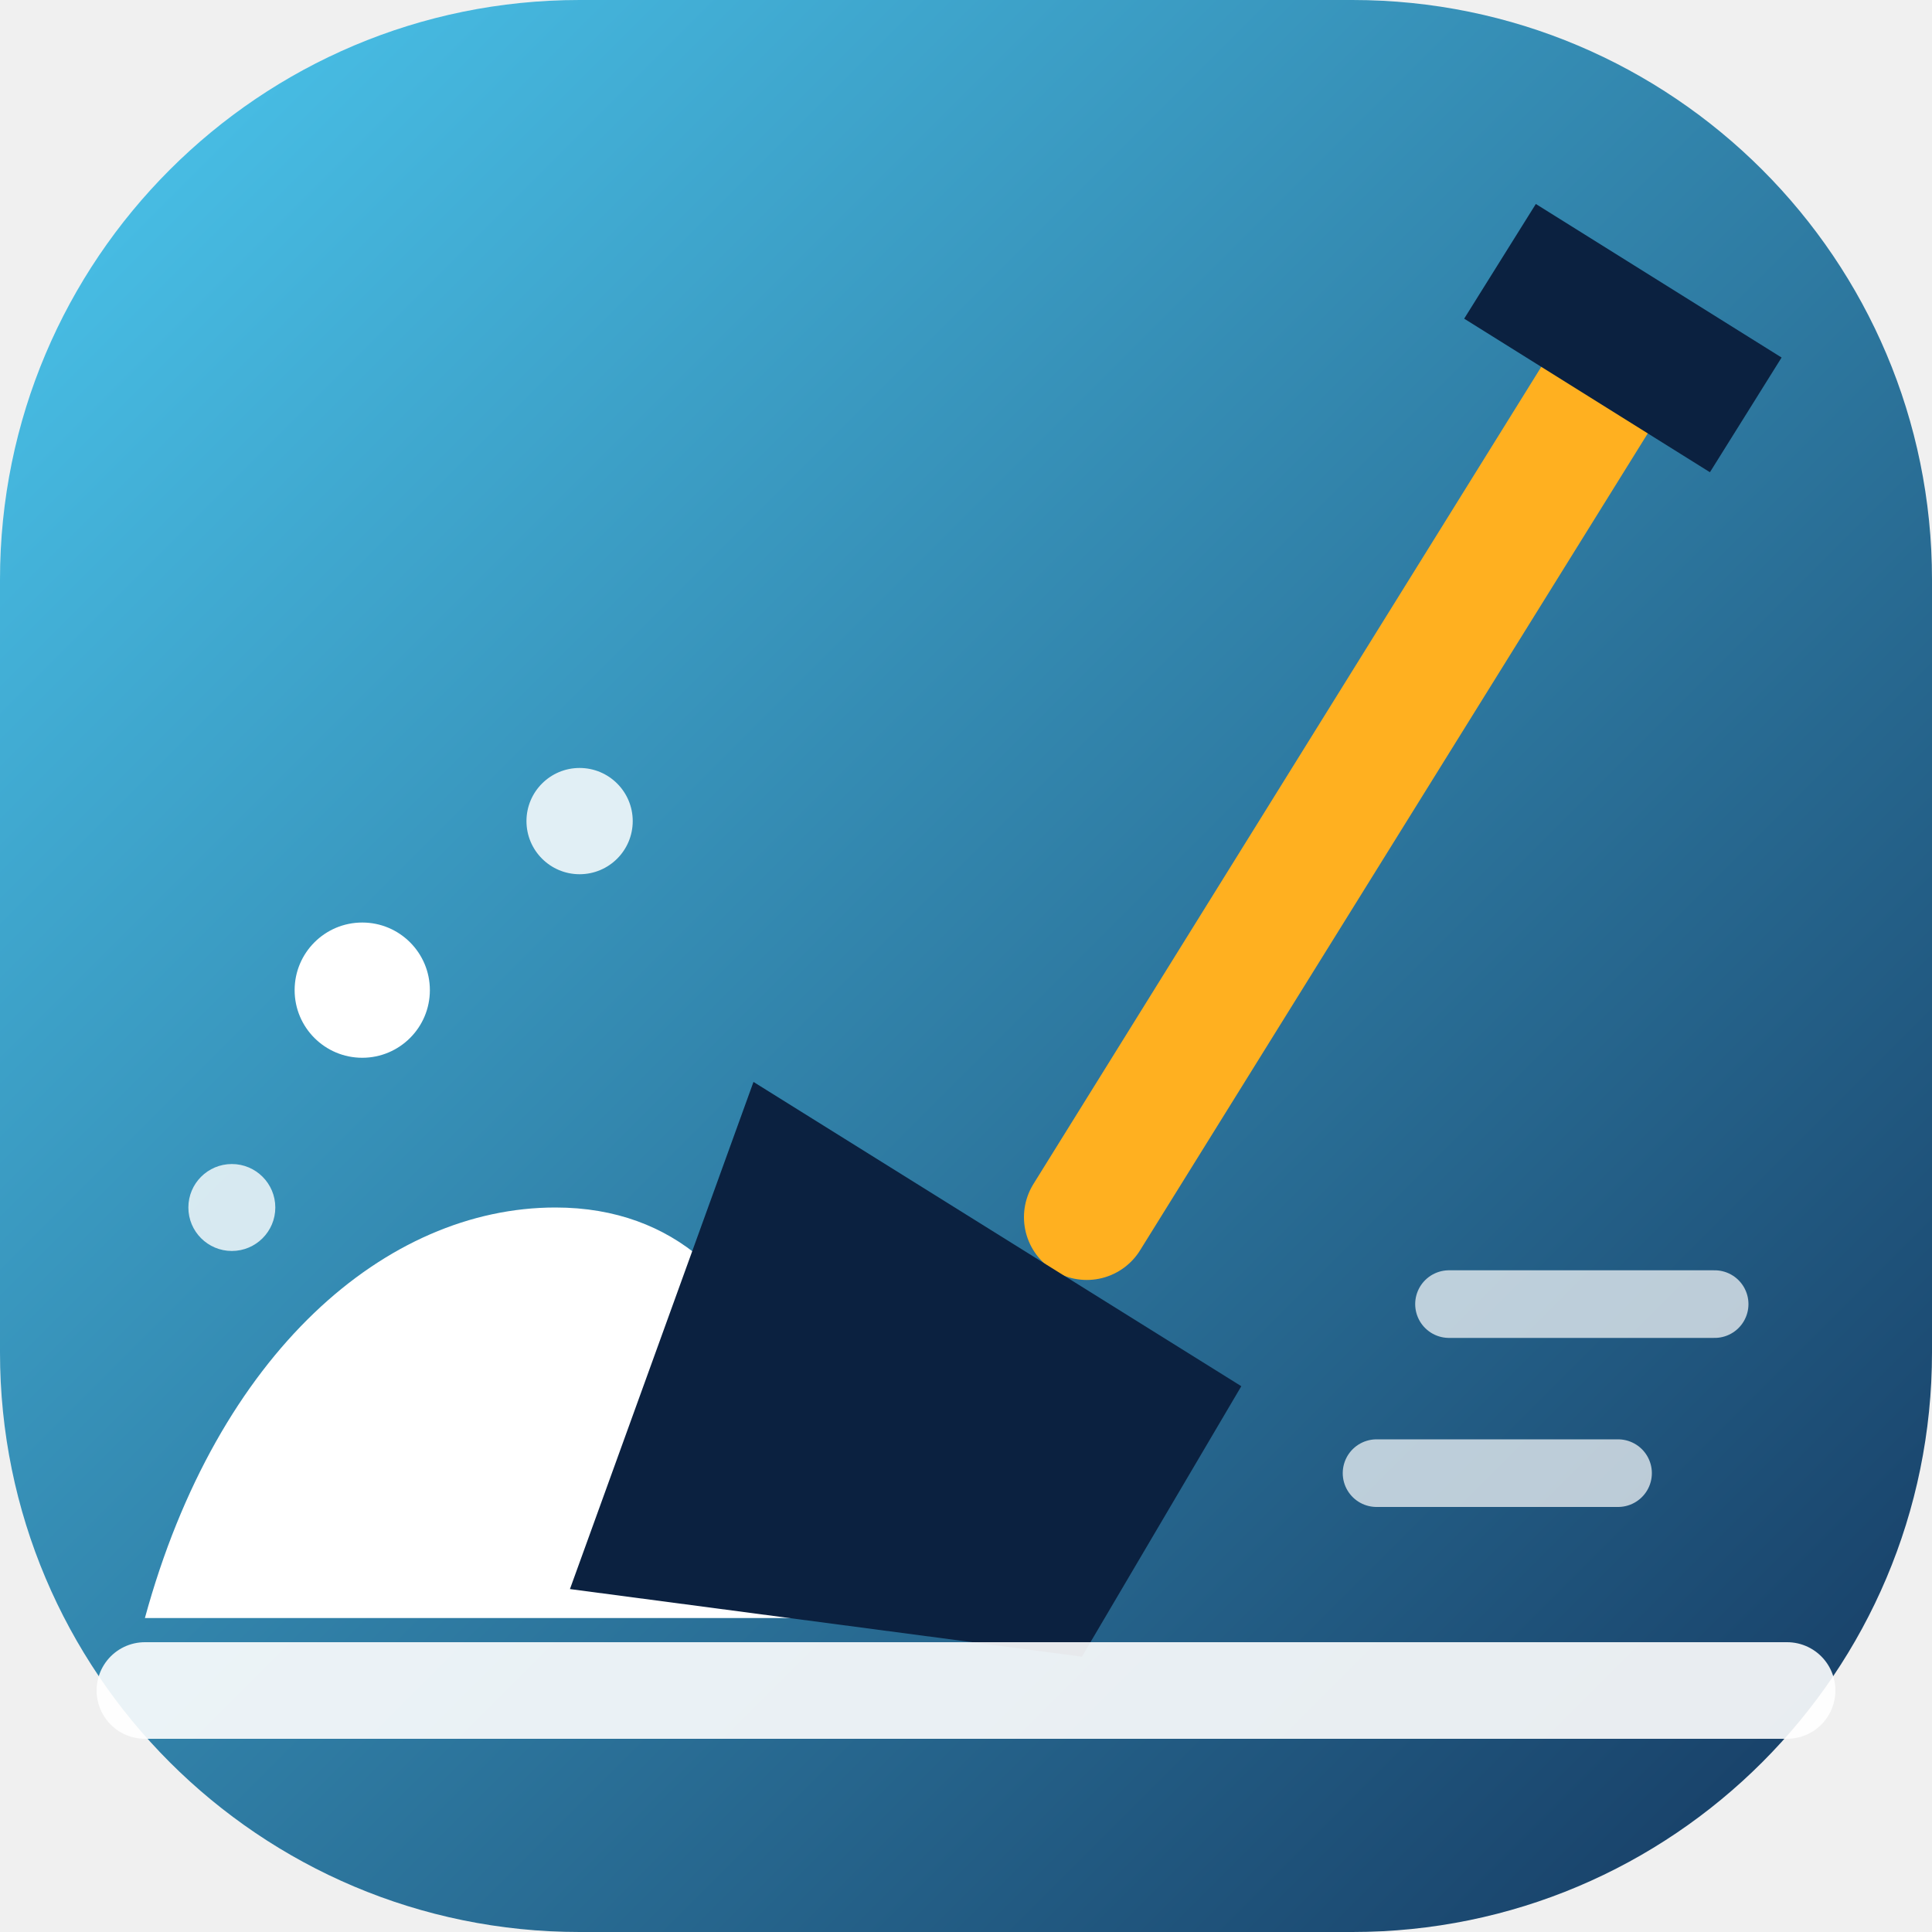
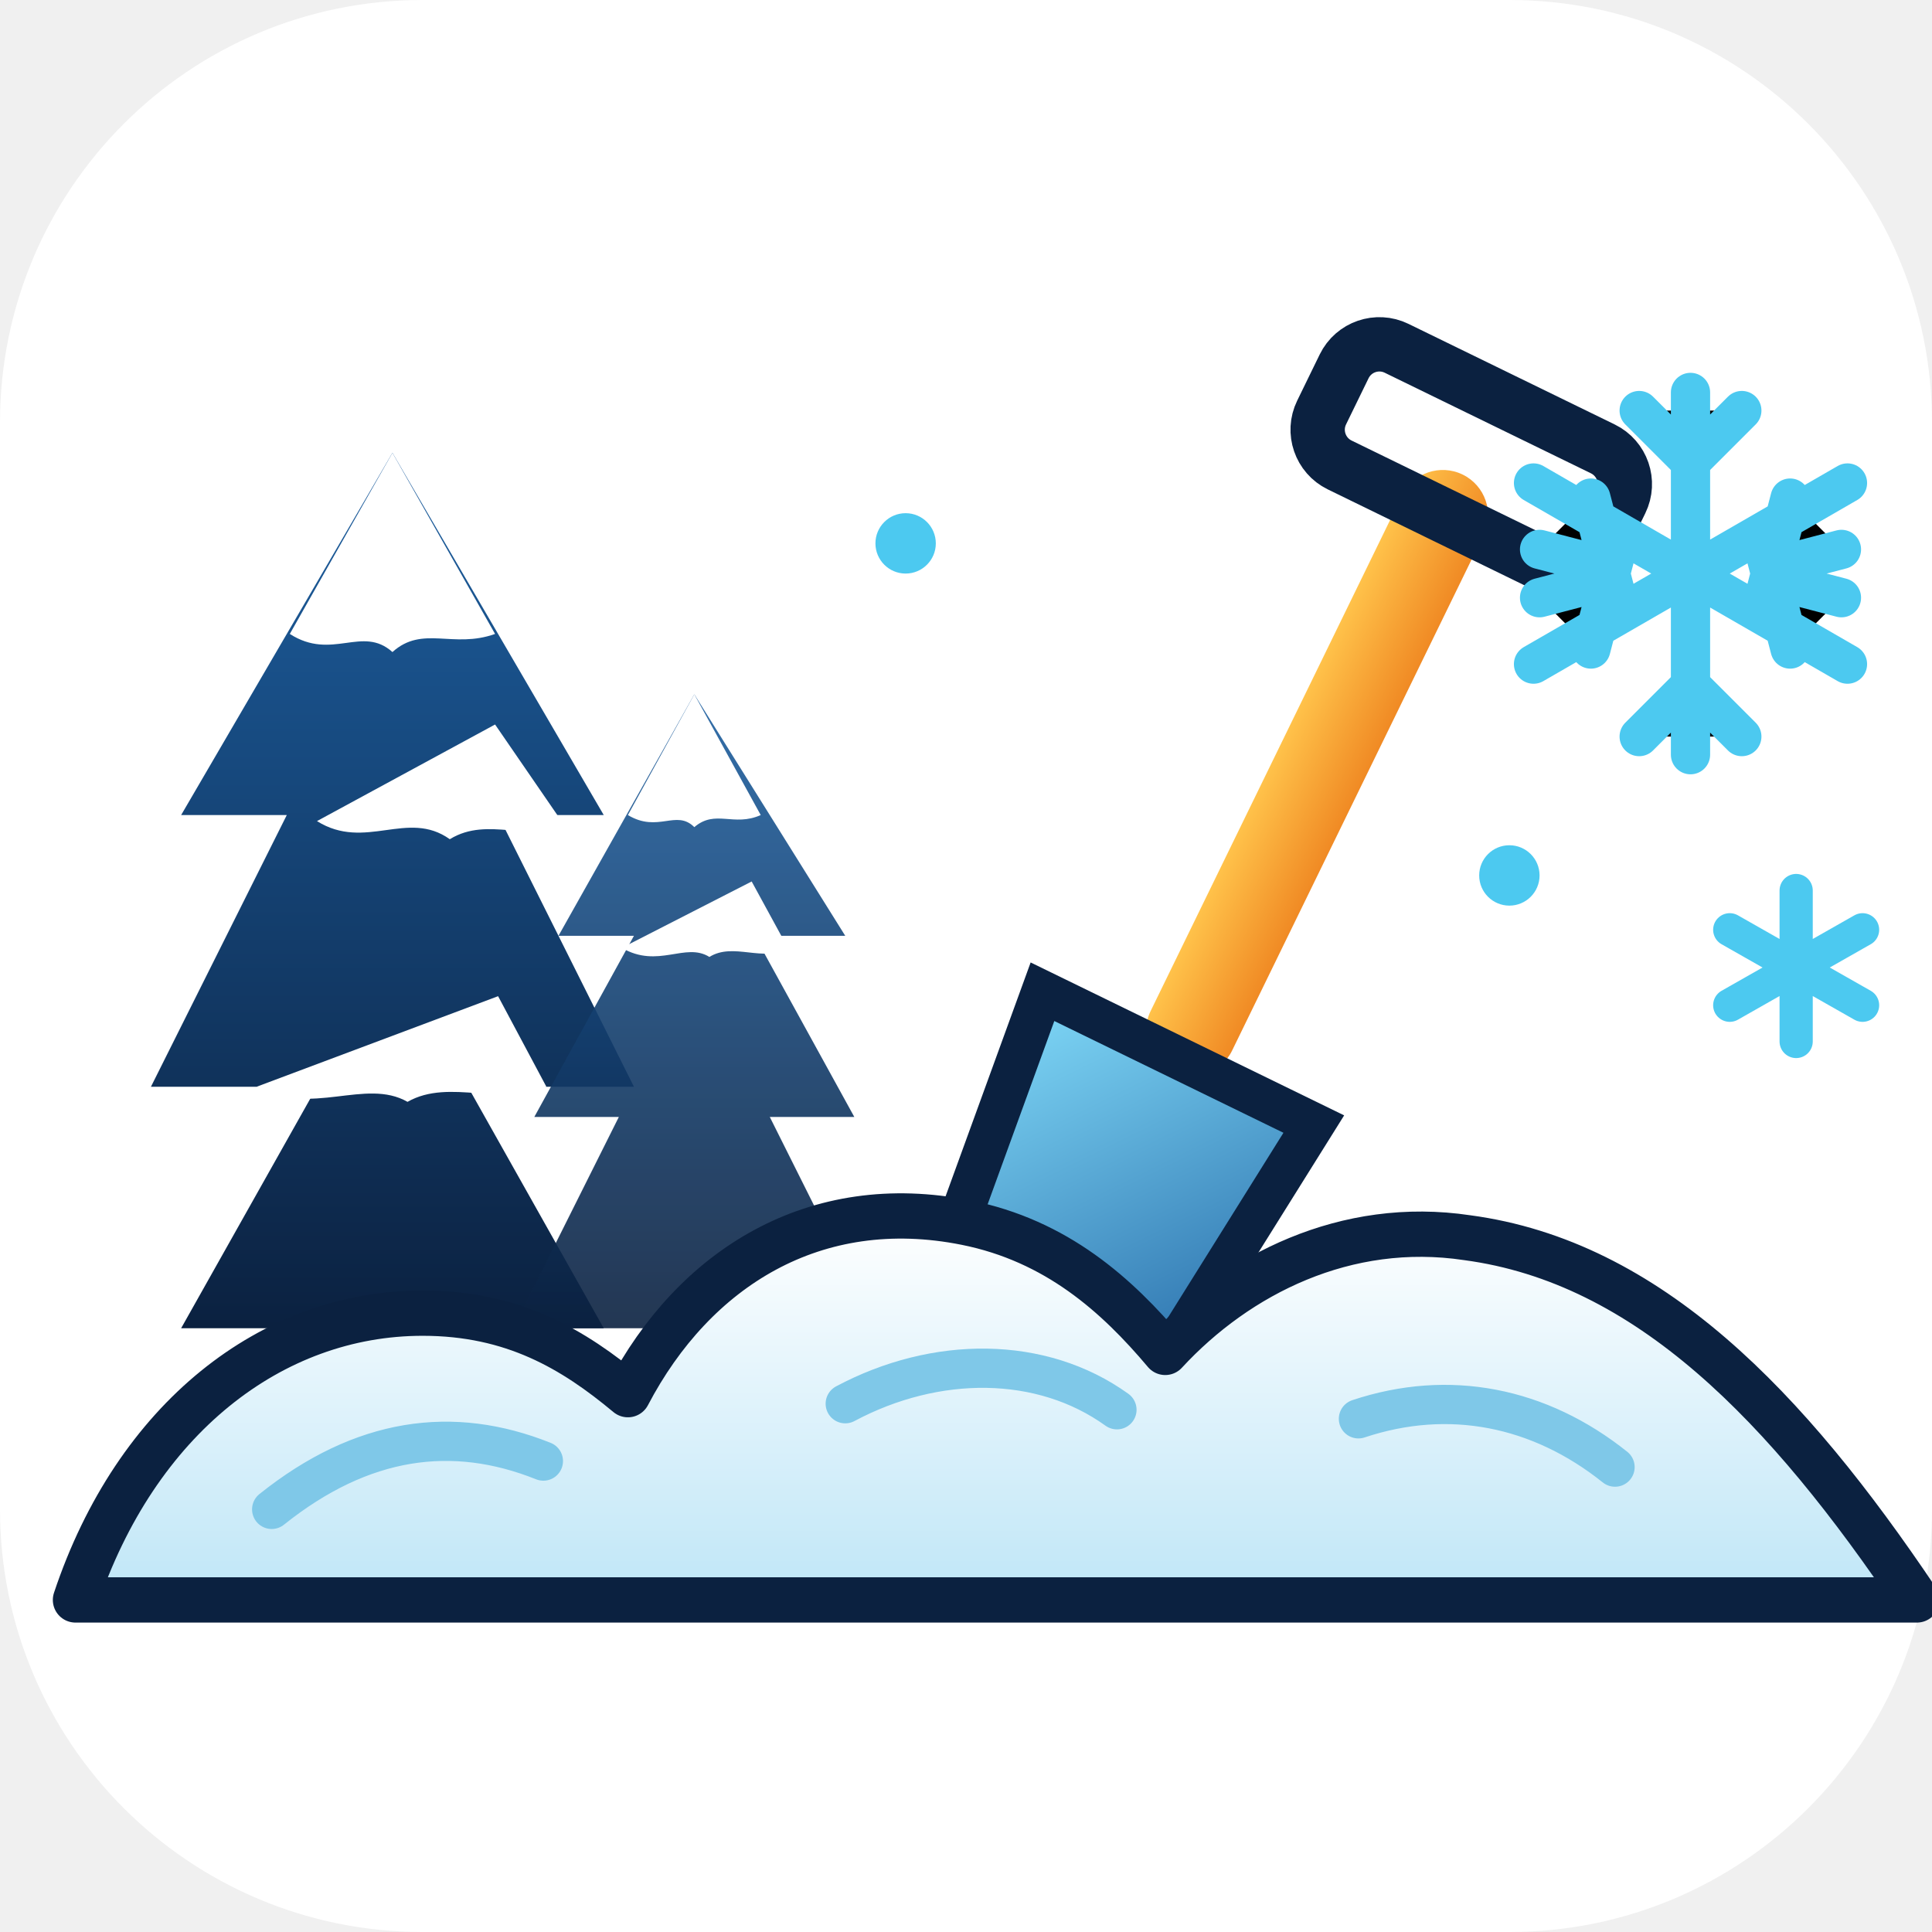
- <svg xmlns="http://www.w3.org/2000/svg" viewBox="0 0 40 40">
-   <defs>
-     <linearGradient id="lg" x1="0" y1="0" x2="1" y2="1">
-       <stop offset="0" stop-color="#4cc9f0" />
-       <stop offset="1" stop-color="#14365e" />
-     </linearGradient>
-   </defs>
-   <rect width="40" height="40" rx="12" fill="url(#lg)" />
-   <path d="M3 33.5c1.5-5.5 5-8.5 8.5-8.5 2.5 0 4 1.6 4.6 3.6L17 33.5z" fill="#fff" />
-   <circle cx="7.5" cy="20.5" r="1.4" fill="#fff" />
-   <circle cx="12" cy="17" r="1.1" fill="#fff" opacity=".85" />
-   <circle cx="4.8" cy="25" r=".9" fill="#fff" opacity=".8" />
-   <path d="M33.5 7.5 22.5 25.2" stroke="#ffb020" stroke-width="2.6" stroke-linecap="round" />
-   <path d="M30.6 5.6h6v2.8h-6z" fill="#0b2140" transform="rotate(32 33.6 7)" />
-   <path d="M15.6 22.4l10.1 6.3-3.3 5.6-10.6-1.4z" fill="#0b2140" />
-   <path d="M28.5 30.5h5M30 27h5.5" stroke="#fff" stroke-width="1.4" stroke-linecap="round" opacity=".7" />
-   <path d="M3 35h34" stroke="#fff" stroke-width="2" stroke-linecap="round" opacity=".9" />
+ <svg xmlns="http://www.w3.org/2000/svg" viewBox="0 0 64 64">
+   <rect width="64" height="64" rx="14" fill="#fff" />
+   <g transform="translate(1 9)">
+     <defs>
+       <linearGradient id="lgS" x1="0" y1="0" x2="0" y2="1">
+         <stop offset="0" stop-color="#fff" />
+         <stop offset="1" stop-color="#bfe6f7" />
+       </linearGradient>
+       <linearGradient id="lgT" x1="0" y1="0" x2="0" y2="1">
+         <stop offset="0" stop-color="#1d5fa0" />
+         <stop offset="1" stop-color="#0b2140" />
+       </linearGradient>
+       <linearGradient id="lgB" x1="0" y1="0" x2="1" y2="1">
+         <stop offset="0" stop-color="#7fd8f7" />
+         <stop offset="1" stop-color="#1d5fa0" />
+       </linearGradient>
+       <linearGradient id="lgH" x1="0" y1="0" x2="1" y2="0">
+         <stop offset="0" stop-color="#ffc24a" />
+         <stop offset="1" stop-color="#f08a24" />
+       </linearGradient>
+     </defs>
+     <path d="M12 6 5 18h3.5L4 27h5.5L5 35h14l-4.5-8H20l-4.5-9H19z" fill="url(#lgT)" />
+     <path d="M12 6 8.6 12c1.4.9 2.4-.3 3.4.6 1-.9 2-.1 3.4-.6zM9.5 18.2c1.6 1 3-.4 4.4.6 1.3-.8 2.7.2 3.7-.6L15.4 15zM7.5 27c1.8 1 3.6-.3 5 .5 1.4-.8 3.2.2 4.6-.5l-1.6-3z" fill="#fff" />
+     <path d="M22 14 17.5 22h2.5l-3.3 6h2.8L16 35h12l-3.5-7h2.8l-3.3-6H27z" fill="url(#lgT)" opacity=".9" />
+     <path d="M22 14l-2.2 4c1 .6 1.6-.2 2.2.4.7-.6 1.3 0 2.2-.4zM19.6 22.4c1.2.7 2.1-.2 2.9.3.8-.5 1.8.2 2.6-.3l-1.2-2.2z" fill="#fff" />
+     <g transform="rotate(26 40 22)">
+       <rect x="38.5" y="5" width="3" height="22" rx="1.5" fill="url(#lgH)" />
+       <path d="M36.2 2.2h7.6a1.3 1.3 0 0 1 1.3 1.3v1.7a1.3 1.3 0 0 1-1.3 1.3h-7.6a1.3 1.3 0 0 1-1.3-1.3V3.5a1.3 1.3 0 0 1 1.3-1.3z" fill="none" stroke="#0b2140" stroke-width="1.8" />
+       <path d="M35 26.5h10l-1 9.5c-.3 2-2.2 3.4-4 3.4s-3.7-1.4-4-3.4z" fill="url(#lgB)" stroke="#0b2140" stroke-width="1.4" />
+     </g>
+     <path d="M1.5 44c2-6 6.5-9.5 11.5-9.5 3 0 5 1.2 6.8 2.7C22 33 26 30.5 31 31.5c3 .6 5 2.4 6.6 4.3 2.4-2.6 6-4.4 10-3.8 6 .8 10.6 5.6 14.9 12z" fill="url(#lgS)" stroke="#0b2140" stroke-width="1.5" stroke-linejoin="round" />
+     <path d="M8 41c3-2.4 6-2.8 9-1.6M27 37.5c3-1.6 6.5-1.6 9 .2M44 38c3-1 6-.4 8.5 1.6" stroke="#7fc8e8" stroke-width="1.3" stroke-linecap="round" fill="none" />
+     <g stroke="#4cc9f0" stroke-width="1.3" stroke-linecap="round">
+       <path d="M55 4v12M49.8 7l10.4 6M49.8 13l10.4-6M53.3 4.6 55 6.3l1.7-1.7M53.3 15.4 55 13.7l1.7 1.7M50 9.2l2.3.6-.6-2.3M60 10.8l-2.3-.6.6 2.3M50 10.8l2.3-.6-.6 2.3M60 9.2l-2.3.6.6-2.3" />
+       <path d="M58.5 20.5v5M56.3 21.8l4.4 2.5M56.3 24.3l4.4-2.5" stroke-width="1.1" />
+     </g>
+     <circle cx="49" cy="20" r="1" fill="#4cc9f0" />
+     <circle cx="29" cy="9" r="1" fill="#4cc9f0" />
+   </g>
</svg>
